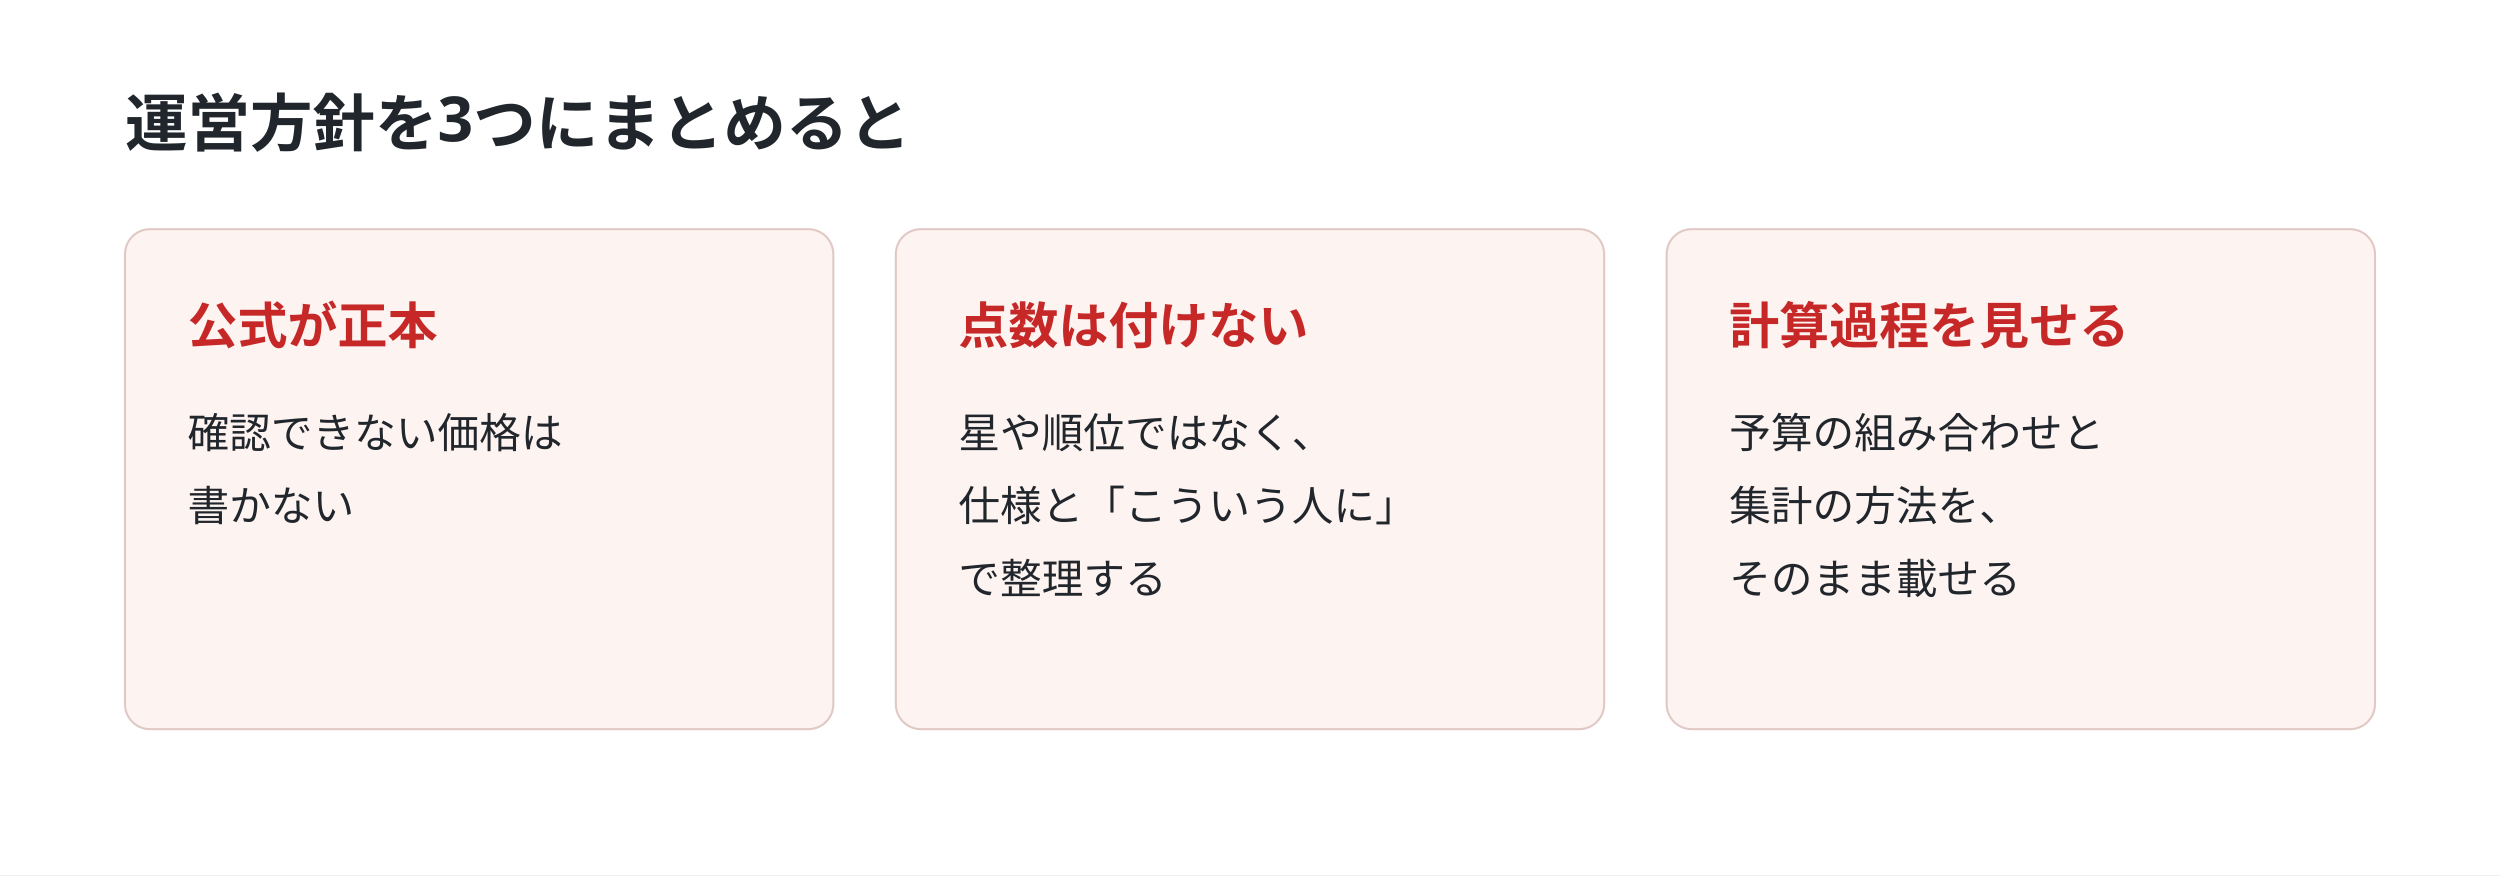
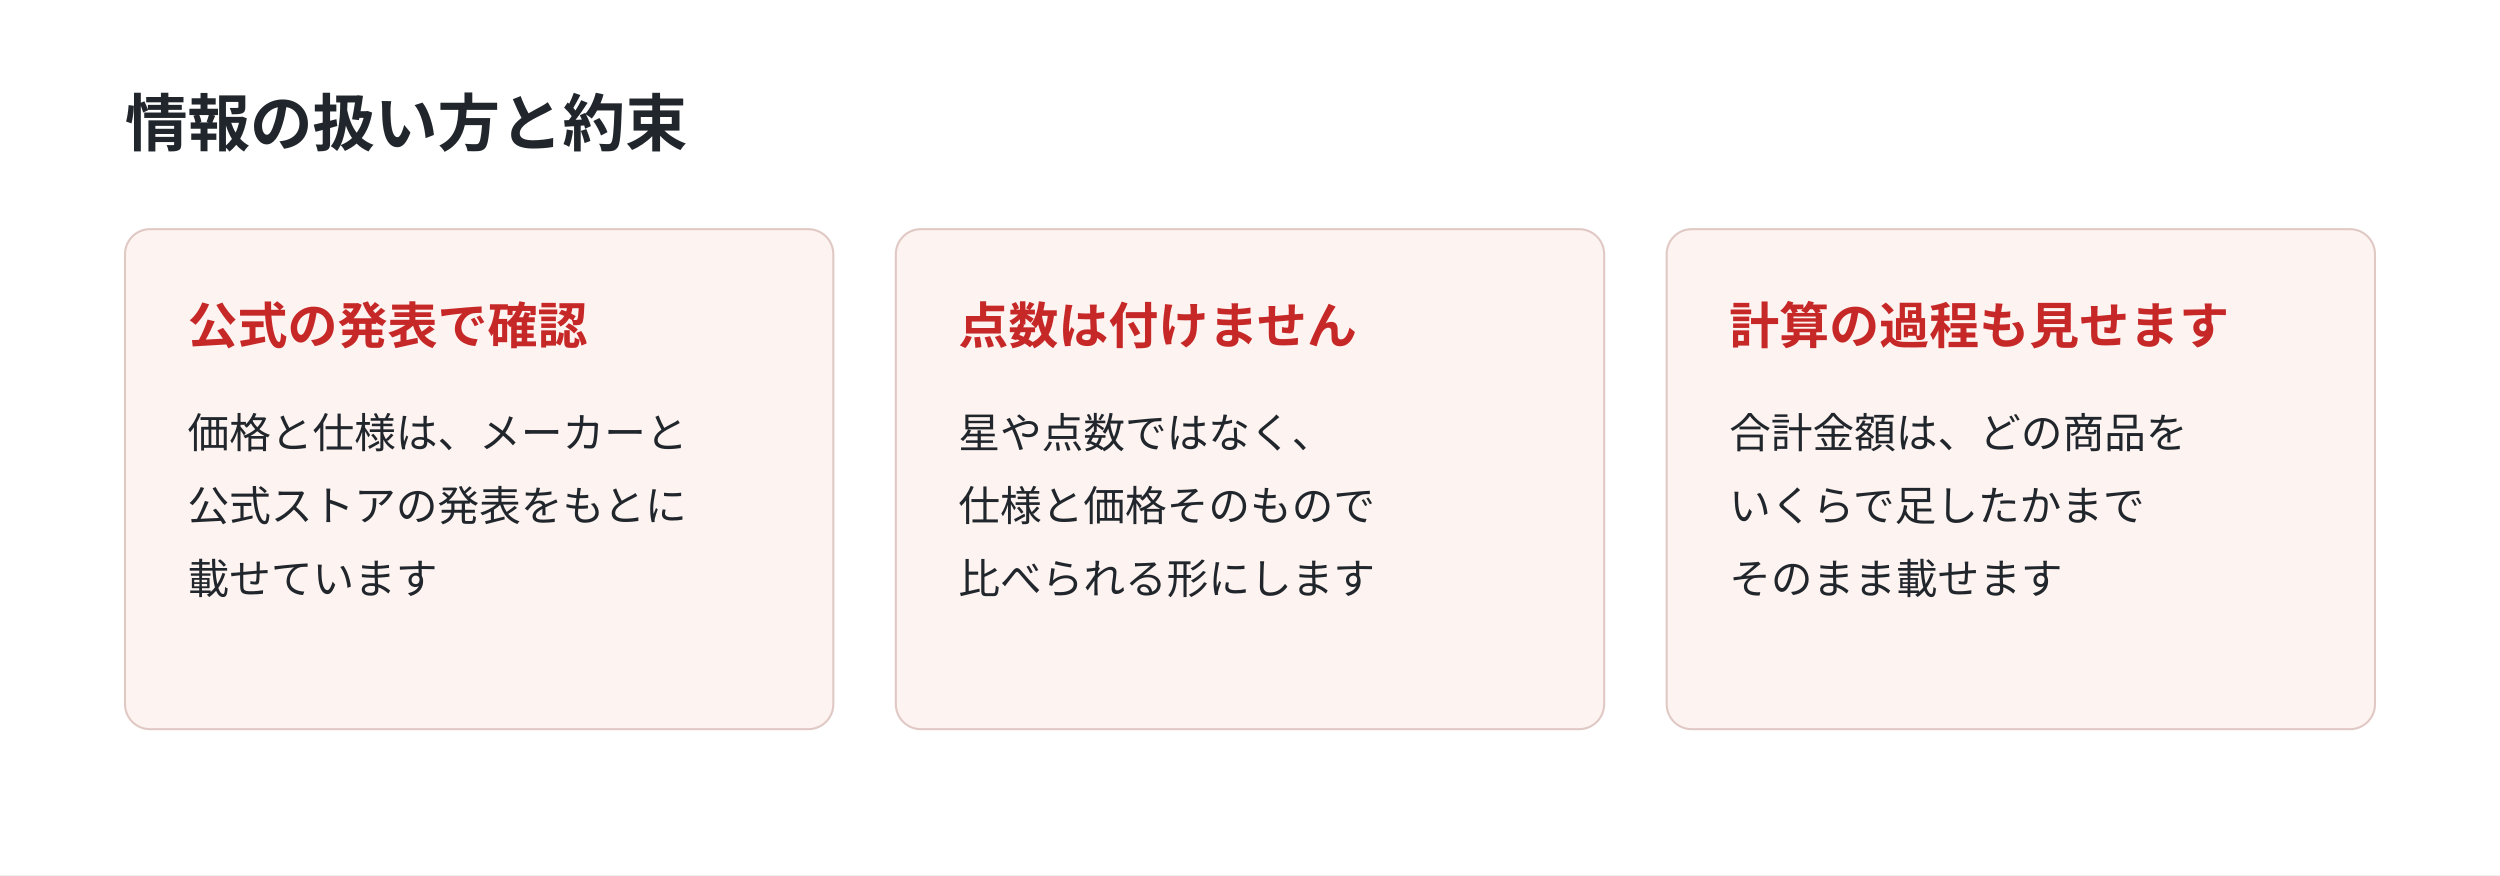
<svg xmlns="http://www.w3.org/2000/svg" viewBox="0 0 1200 420">
  <rect width="1200" height="420" fill="#ffffff" />
-   <text x="60" y="70" font-family="sans-serif" font-size="30" font-weight="900" fill="#20262b">運営方針を3つにまとめると</text>
+   <text x="60" y="70" font-family="sans-serif" font-size="30" font-weight="900" fill="#20262b">情報の扱い方と約束</text>
  <g font-family="sans-serif">
    <rect x="60" y="110" width="340" height="240" rx="12" fill="#fdf3f0" stroke="#e0c8c4" />
-     <text x="90" y="165" font-size="24" font-weight="900" fill="#c62828">公式が正本</text>
-     <text x="90" y="215" font-size="20" fill="#20262b">確認できない価格は</text>
-     <text x="90" y="250" font-size="20" fill="#20262b">書かない</text>
+     <text x="90" y="165" font-size="24" font-weight="900" fill="#c62828">公式の発表で確認</text>
+     <text x="90" y="215" font-size="20" fill="#20262b">価格と仕様は、メーカーと</text>
+     <text x="90" y="250" font-size="20" fill="#20262b">公式ストアの発表をもとに</text>
+     <text x="90" y="285" font-size="20" fill="#20262b">載せています</text>
    <rect x="430" y="110" width="340" height="240" rx="12" fill="#fdf3f0" stroke="#e0c8c4" />
-     <text x="460" y="165" font-size="24" font-weight="900" fill="#c62828">点数は付けない</text>
-     <text x="460" y="215" font-size="20" fill="#20262b">星や順位ではなく、</text>
-     <text x="460" y="250" font-size="20" fill="#20262b">仕様と「こういう人に」</text>
-     <text x="460" y="285" font-size="20" fill="#20262b">で整理する</text>
+     <text x="460" y="165" font-size="24" font-weight="900" fill="#c62828">点数は付けません</text>
+     <text x="460" y="215" font-size="20" fill="#20262b">星や点数ではなく、</text>
+     <text x="460" y="250" font-size="20" fill="#20262b">仕様と価格そのもので</text>
+     <text x="460" y="285" font-size="20" fill="#20262b">比べられる形にします</text>
    <rect x="800" y="110" width="340" height="240" rx="12" fill="#fdf3f0" stroke="#e0c8c4" />
-     <text x="830" y="165" font-size="24" font-weight="900" fill="#c62828">計算過程を見せる</text>
-     <text x="830" y="215" font-size="20" fill="#20262b">予算の組み合わせと</text>
-     <text x="830" y="250" font-size="20" fill="#20262b">集計の方法を、</text>
-     <text x="830" y="285" font-size="20" fill="#20262b">そのまま載せる</text>
+     <text x="830" y="165" font-size="24" font-weight="900" fill="#c62828">計算の過程も見せます</text>
+     <text x="830" y="215" font-size="20" fill="#20262b">合計金額は、どの商品を</text>
+     <text x="830" y="250" font-size="20" fill="#20262b">いくらで足したかまで</text>
+     <text x="830" y="285" font-size="20" fill="#20262b">そのまま載せます</text>
  </g>
</svg>
